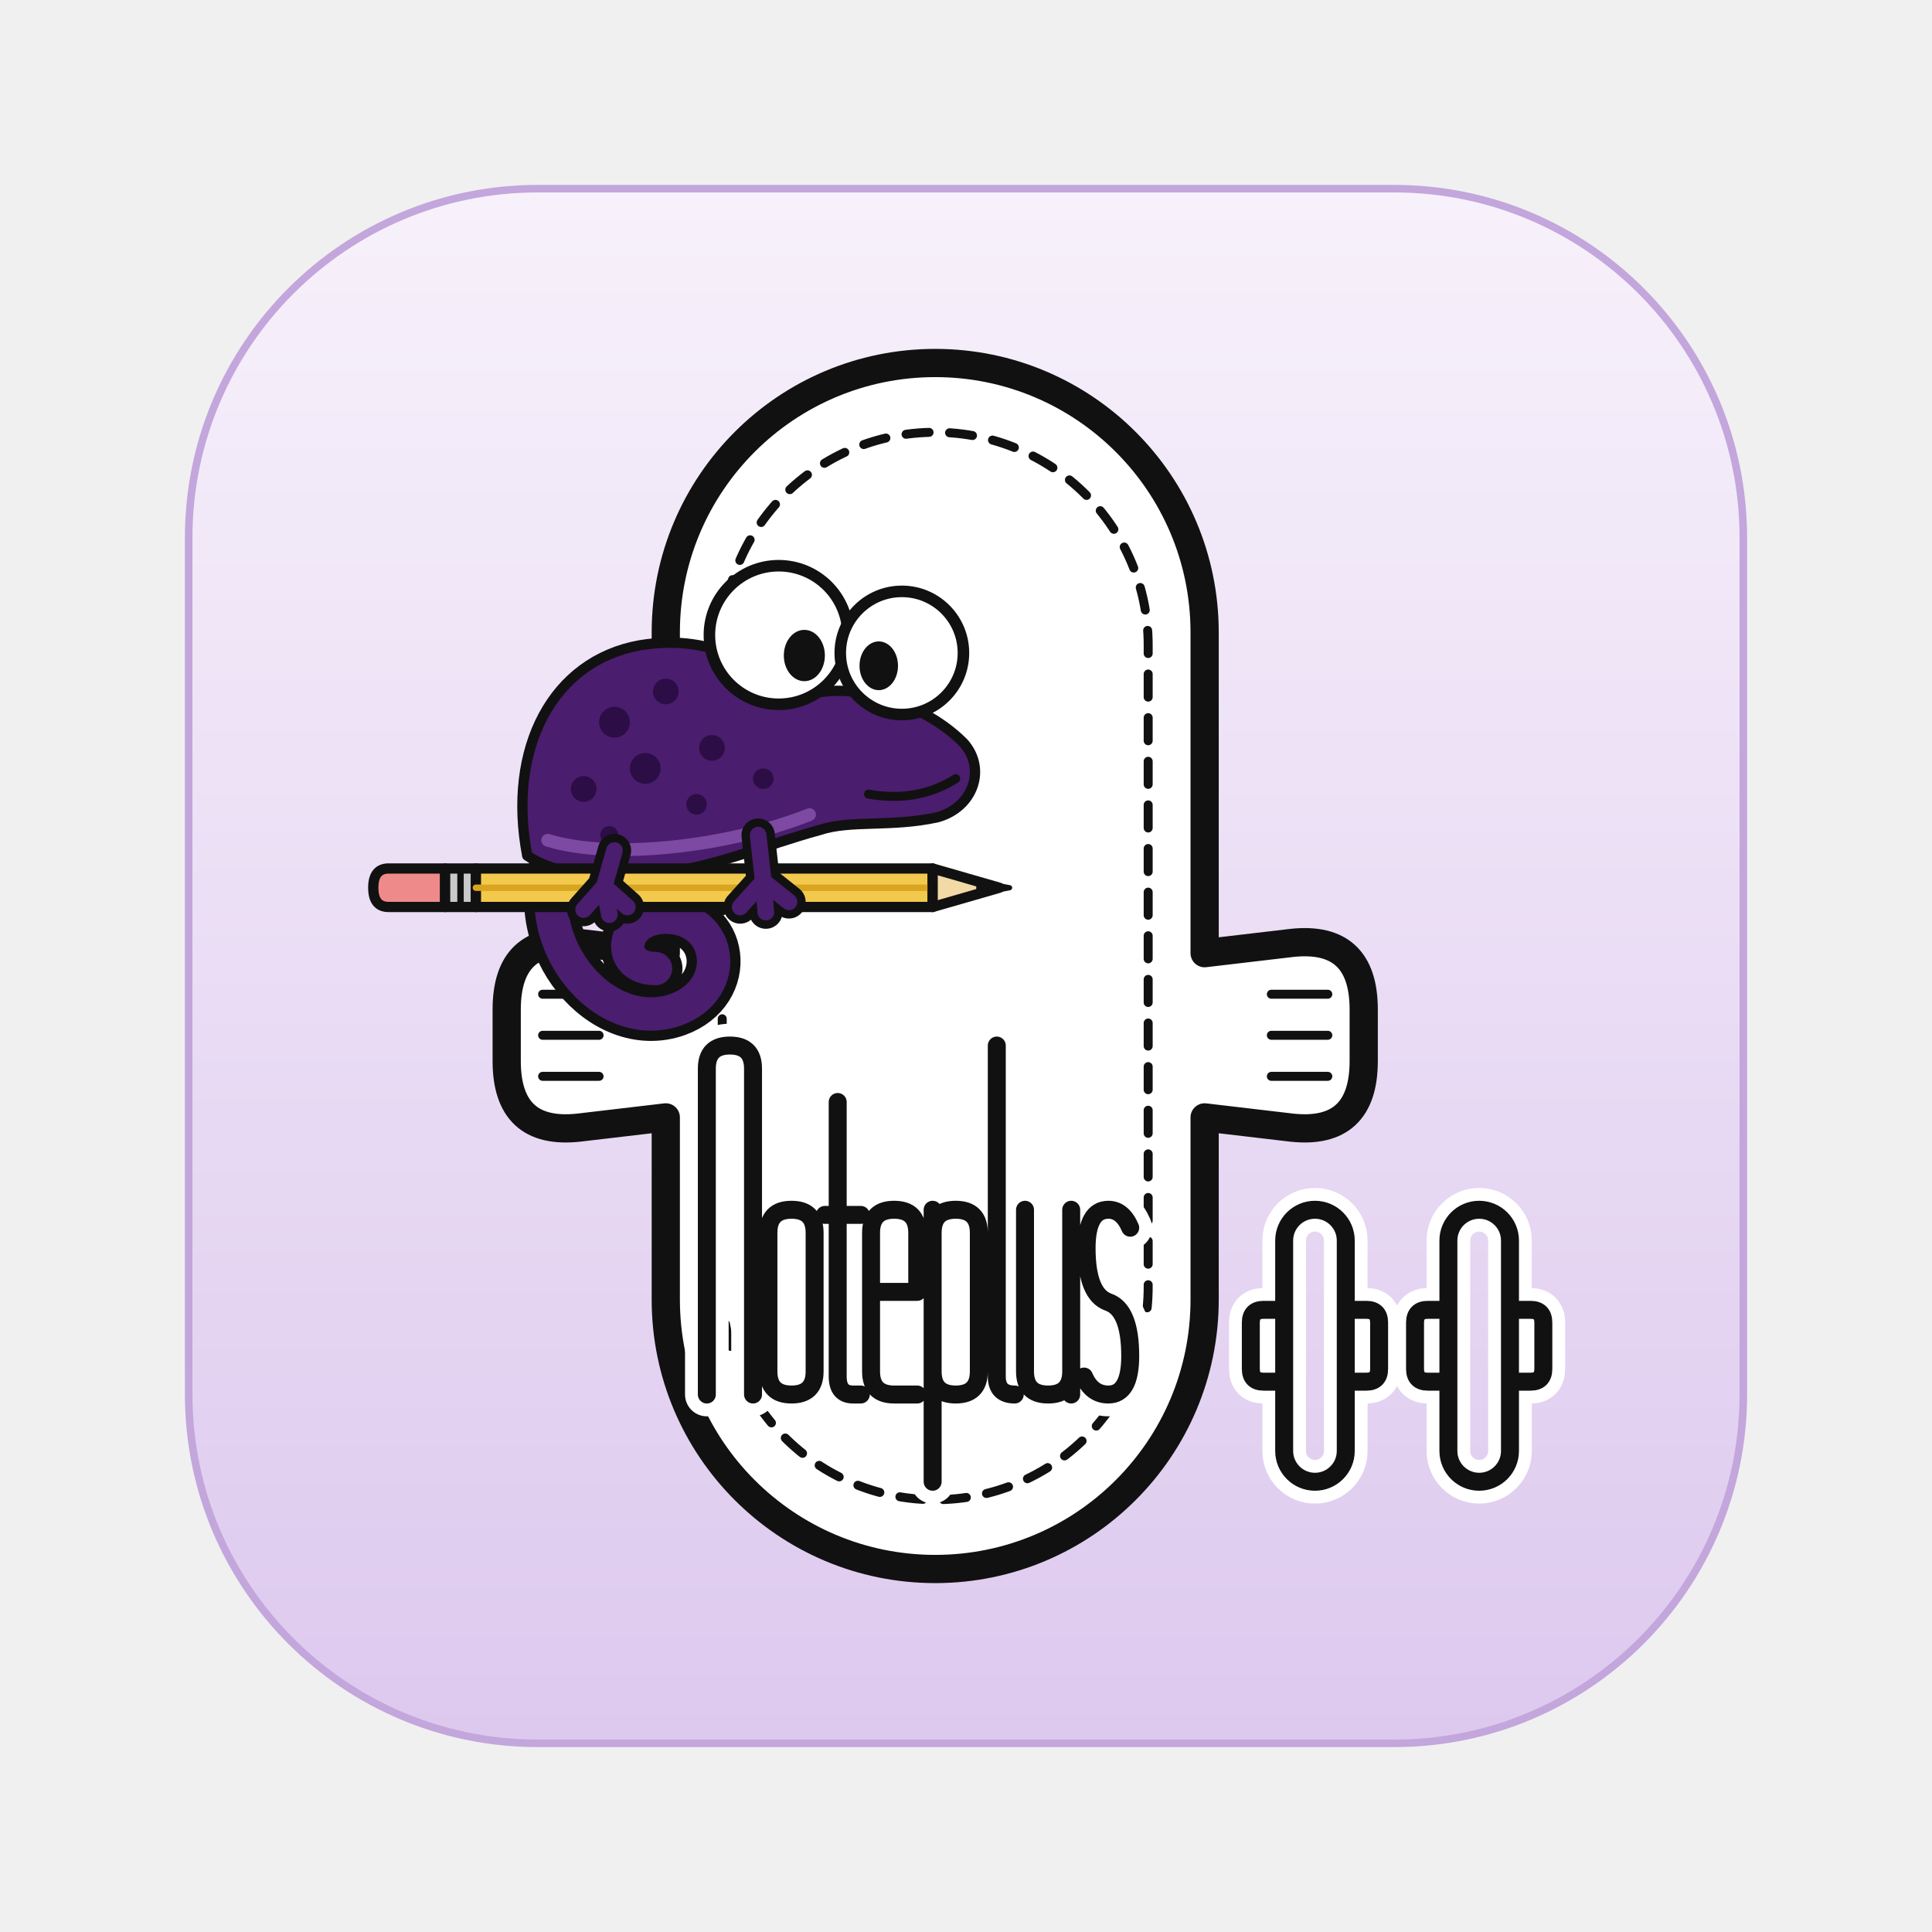
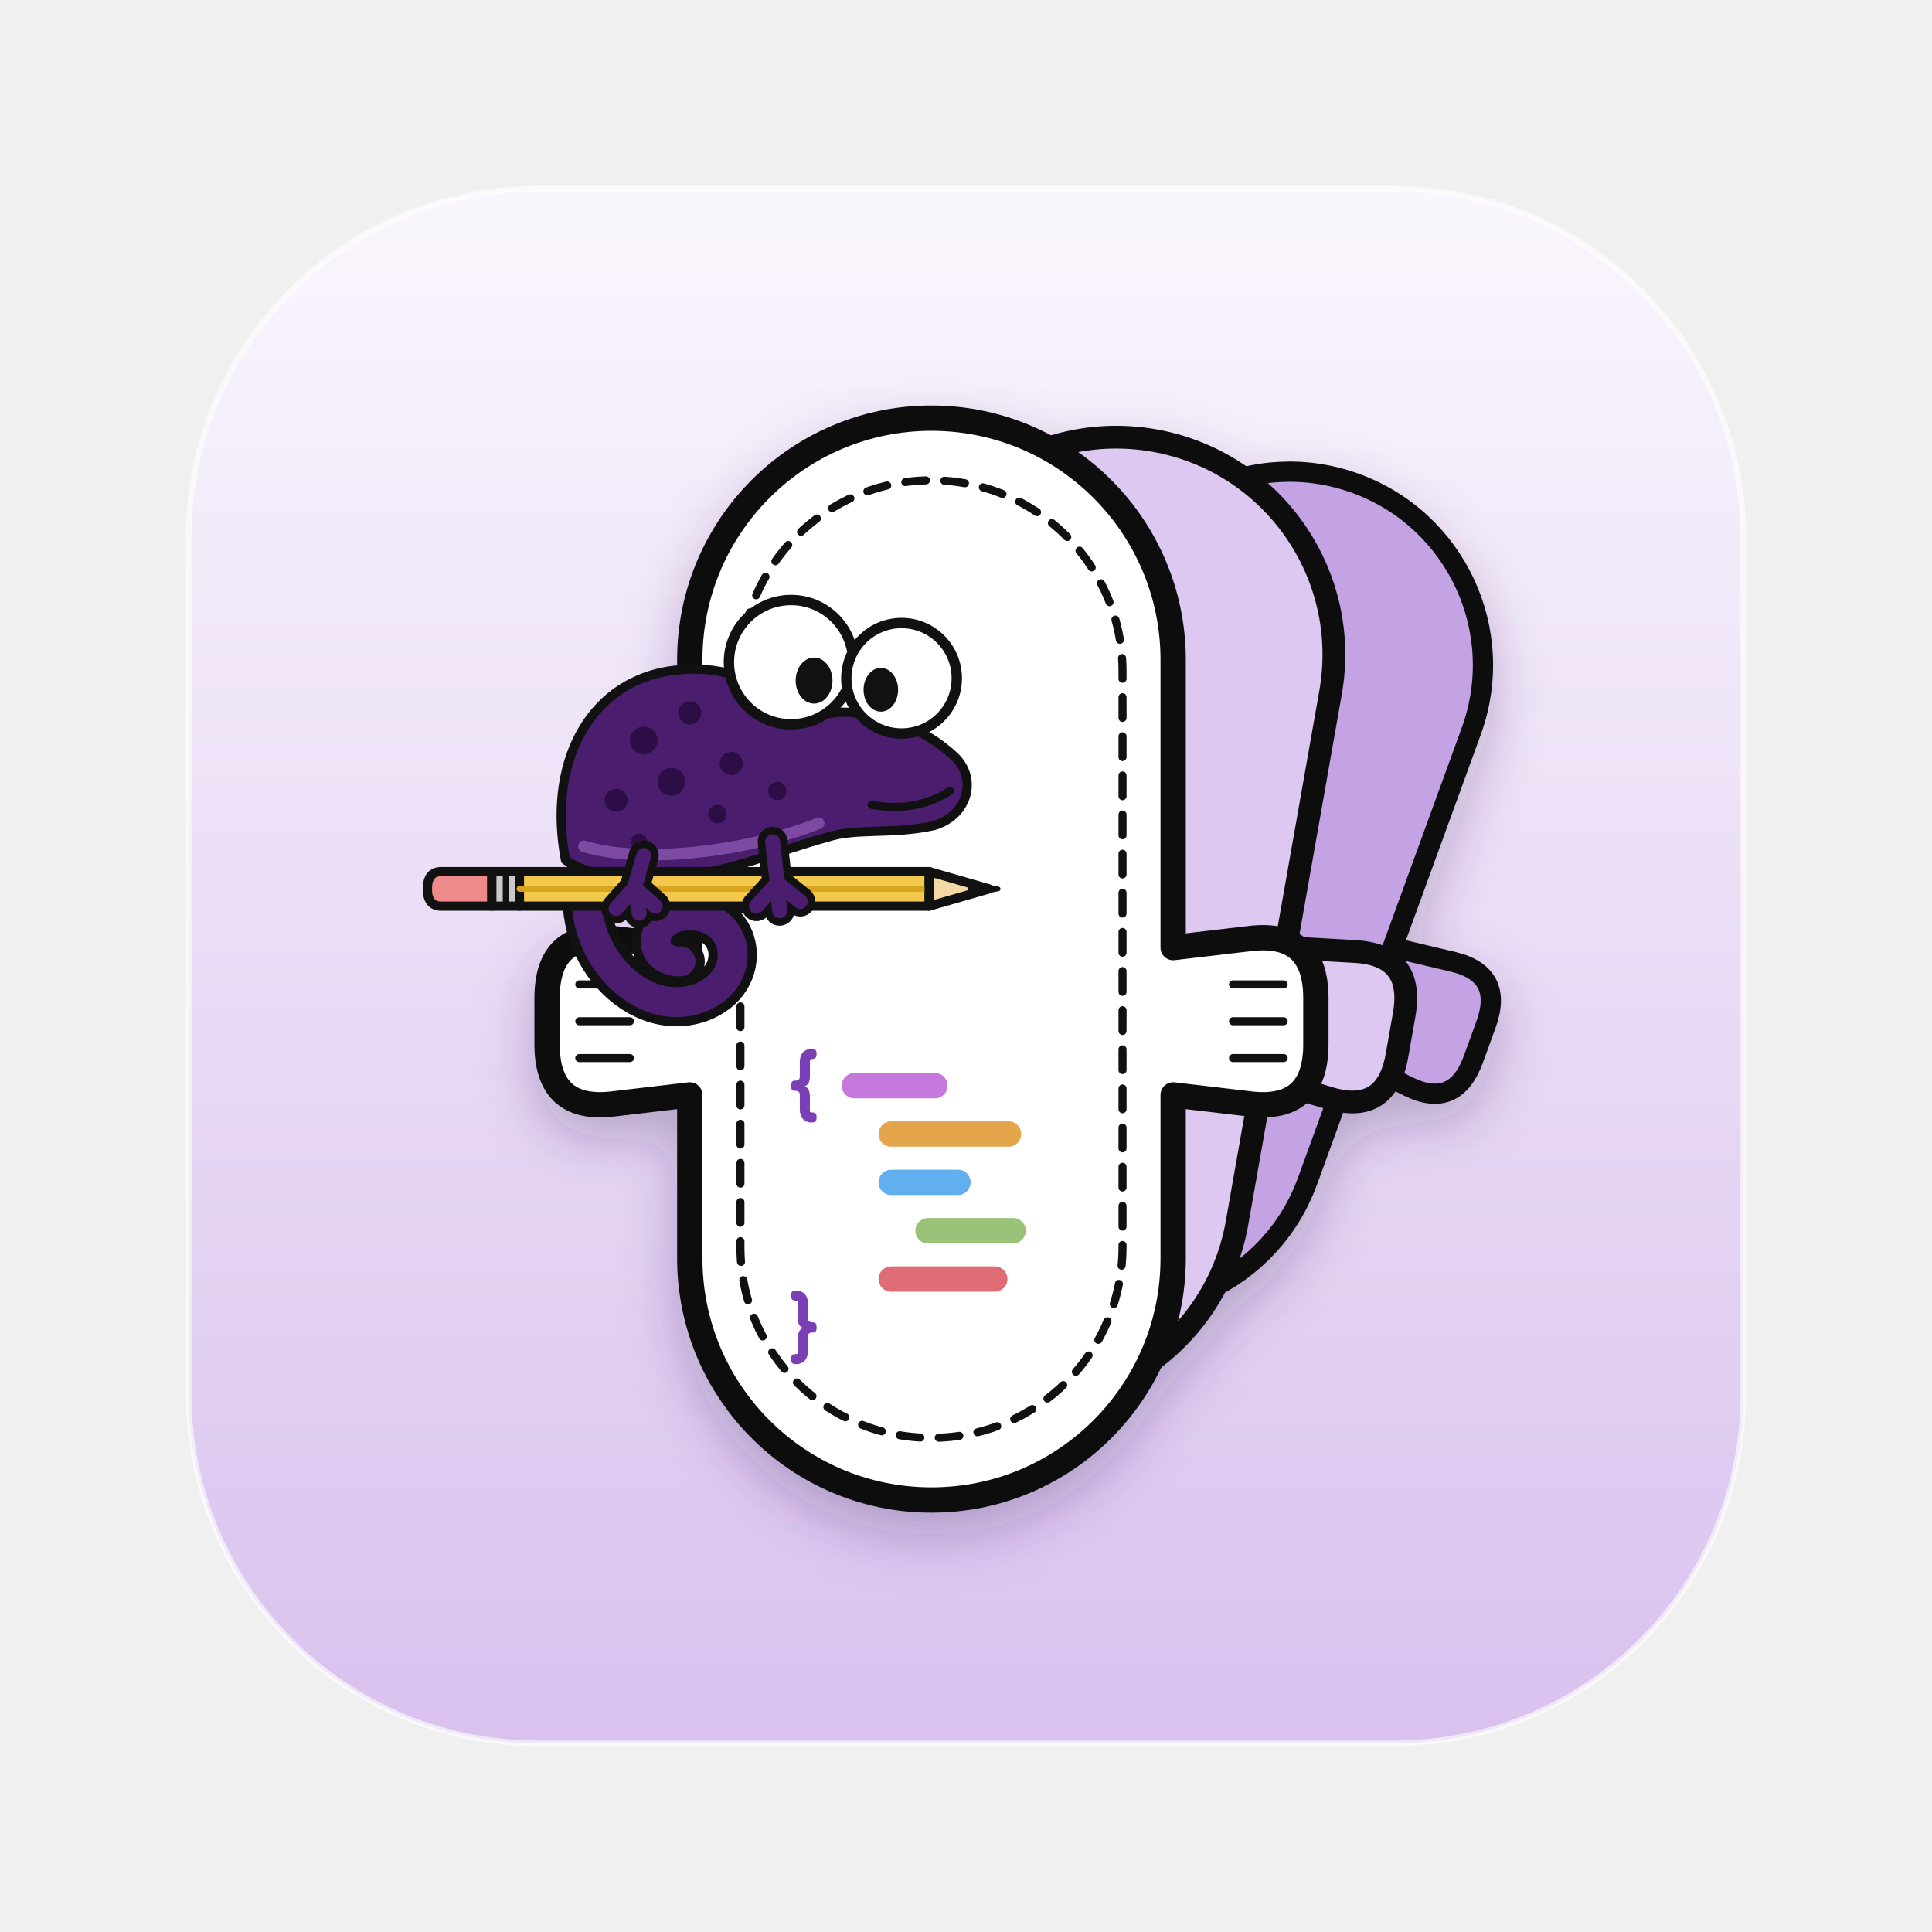
<svg xmlns="http://www.w3.org/2000/svg" viewBox="0 0 1024 1024">
  <defs>
    <linearGradient id="tile" x1="0" y1="0" x2="0" y2="1">
-       <stop offset="0" stop-color="#f7f1fb" />
-       <stop offset="1" stop-color="#ddc9ee" />
+       <stop offset="0" stop-color="#faf6fd" />
+       <stop offset="1" stop-color="#d9c2ee" />
    </linearGradient>
+     <filter id="shadow" x="-30%" y="-30%" width="160%" height="160%">
+       <feDropShadow dx="0" dy="10" stdDeviation="12" flood-color="#3b1660" flood-opacity="0.28" />
+     </filter>
  </defs>
-   <rect x="100" y="100" width="824" height="824" rx="185" fill="url(#tile)" stroke="#c3a6dc" stroke-width="4" />
-   <svg x="160" y="172" width="704" height="680" viewBox="44 -5 486 500">
-     <path d="M170,115A105,105 0 0 1 380,115V240L414,236Q442,233 442,262V282Q442,311 414,308L380,304V375A105,105 0 0 1 170,375V304L136,308Q108,311 108,282V262Q108,233 136,236L170,240Z" fill="#fff" stroke="#111" stroke-width="11" stroke-linejoin="round" />
+   <rect x="100" y="100" width="824" height="824" rx="185" fill="url(#tile)" />
+   <rect x="100" y="100" width="824" height="824" rx="185" fill="none" stroke="#fff" stroke-opacity="0.6" stroke-width="3" />
+   <g transform="translate(512,512) scale(1.22) translate(-290,-248)">
+     <g filter="url(#shadow)">
+       <g transform="translate(395,215) rotate(20) scale(0.8) translate(-275,-245)">
+         <path d="M170,115A105,105 0 0 1 380,115V240L414,236Q442,233 442,262V282Q442,311 414,308L380,304V375A105,105 0 0 1 170,375V304L136,308Q108,311 108,282V262Q108,233 136,236L170,240Z" fill="#c3a3e3" stroke="#111" stroke-width="11" stroke-linejoin="round" />
+       </g>
+       <g transform="translate(335,228) rotate(10) scale(0.9) translate(-275,-245)">
+         <path d="M170,115A105,105 0 0 1 380,115V240L414,236Q442,233 442,262V282Q442,311 414,308L380,304V375A105,105 0 0 1 170,375V304L136,308Q108,311 108,282V262Q108,233 136,236L170,240Z" fill="#dcc8f0" stroke="#111" stroke-width="11" stroke-linejoin="round" />
+       </g>
+       <path d="M170,115A105,105 0 0 1 380,115V240L414,236Q442,233 442,262V282Q442,311 414,308L380,304V375A105,105 0 0 1 170,375V304L136,308Q108,311 108,282V262Q108,233 136,236L170,240Z" fill="#fff" stroke="#111" stroke-width="11" stroke-linejoin="round" />
+     </g>
    <path d="M192,120A83,83 0 0 1 358,120V370A83,83 0 0 1 192,370Z" fill="none" stroke="#111" stroke-width="3.5" stroke-dasharray="9 8" stroke-linecap="round" />
    <path d="M122,256h22M122,272h22M122,288h22M406,256h22M406,272h22M406,288h22" stroke="#111" stroke-width="3.5" stroke-linecap="round" />
+     <g>
+       <path d="M222.883 315.971Q221.718 315.971 220.779 315.585Q219.84 315.198 219.181 314.467Q218.522 313.736 218.165 312.699Q217.808 311.662 217.808 310.387L217.782 303.808Q217.782 303.306 217.613 302.996Q217.443 302.686 217.145 302.516Q216.848 302.346 216.499 302.282Q216.151 302.219 215.776 302.219H215.522Q214.697 302.219 214.349 301.692Q214.0 301.164 214.0 300.034Q214.0 298.971 214.255 298.508Q214.51 298.045 214.871 297.93Q215.233 297.815 215.488 297.815H215.675Q216.032 297.815 216.406 297.752Q216.78 297.688 217.094 297.518Q217.409 297.348 217.591 297.034Q217.774 296.719 217.774 296.192L217.808 289.477Q217.808 288.236 218.165 287.229Q218.522 286.221 219.181 285.512Q219.84 284.802 220.766 284.415Q221.693 284.029 222.849 284.029Q223.461 284.029 223.962 284.139Q224.464 284.249 224.782 284.713Q225.101 285.176 225.101 286.213Q225.101 287.224 224.782 287.688Q224.464 288.151 223.962 288.278Q223.461 288.406 222.874 288.431Q222.619 288.431 222.47 288.542Q222.322 288.652 222.254 288.929Q222.186 289.205 222.186 289.749V295.376Q222.186 296.481 222.084 297.263Q221.982 298.045 221.731 298.597Q221.48 299.15 221.051 299.549Q220.622 299.949 220.001 300.238Q220.622 300.544 221.051 300.982Q221.48 301.419 221.731 302.006Q221.982 302.592 222.084 303.357Q222.186 304.123 222.186 305.1L222.16 310.727Q222.16 311.016 222.228 311.22Q222.296 311.424 222.445 311.513Q222.594 311.602 222.849 311.602Q223.435 311.602 223.937 311.7Q224.438 311.798 224.769 312.261Q225.101 312.724 225.101 313.787Q225.101 314.849 224.769 315.313Q224.438 315.776 223.937 315.874Q223.435 315.971 222.883 315.971Z" fill="#7b3fb5" />
+       <rect x="236" y="294.5" width="46" height="11" rx="5.5" fill="#c678dd" />
+       <rect x="252" y="315.5" width="62" height="11" rx="5.5" fill="#e5a54b" />
+       <rect x="252" y="336.5" width="40" height="11" rx="5.5" fill="#61afef" />
+       <rect x="268" y="357.5" width="48" height="11" rx="5.5" fill="#98c379" />
+       <rect x="252" y="378.5" width="56" height="11" rx="5.5" fill="#e06c75" />
+       <path d="M216.219 420.971Q215.692 420.971 215.177 420.874Q214.663 420.776 214.332 420.313Q214.0 419.849 214.0 418.787Q214.0 417.724 214.332 417.261Q214.663 416.798 215.182 416.7Q215.7 416.602 216.252 416.602Q216.508 416.602 216.661 416.513Q216.814 416.424 216.877 416.22Q216.941 416.016 216.941 415.727V410.1Q216.941 409.123 217.043 408.357Q217.145 407.592 217.383 407.006Q217.621 406.419 218.05 405.982Q218.48 405.544 219.1 405.238Q218.48 404.949 218.05 404.549Q217.621 404.15 217.383 403.597Q217.145 403.045 217.043 402.263Q216.941 401.481 216.941 400.376V394.749Q216.941 394.205 216.86 393.929Q216.78 393.652 216.631 393.542Q216.482 393.431 216.227 393.431Q215.675 393.406 215.156 393.278Q214.638 393.151 214.319 392.688Q214.0 392.224 214.0 391.213Q214.0 390.176 214.319 389.713Q214.638 389.249 215.156 389.139Q215.675 389.029 216.252 389.029Q217.417 389.029 218.339 389.415Q219.262 389.802 219.933 390.512Q220.605 391.221 220.962 392.229Q221.319 393.236 221.319 394.477L221.327 401.192Q221.327 401.719 221.51 402.034Q221.693 402.348 222.007 402.518Q222.322 402.688 222.696 402.752Q223.07 402.815 223.427 402.815H223.614Q223.894 402.815 224.243 402.93Q224.591 403.045 224.846 403.508Q225.101 403.971 225.101 405.034Q225.101 406.164 224.752 406.692Q224.404 407.219 223.58 407.219H223.325Q222.951 407.219 222.602 407.282Q222.254 407.346 221.956 407.516Q221.659 407.686 221.488 408.009Q221.319 408.332 221.319 408.833V415.387Q221.319 416.662 220.949 417.699Q220.579 418.736 219.92 419.467Q219.262 420.198 218.322 420.585Q217.383 420.971 216.219 420.971Z" fill="#7b3fb5" />
+     </g>
    <g stroke="#111" stroke-width="4" stroke-linejoin="round" stroke-linecap="round">
      <path d="M128,204C116,236 146,272 174,262C196,254 192,226 170,226C152,226 150,246 166,246" fill="none" stroke-width="21" />
      <path d="M128,204C116,236 146,272 174,262C196,254 192,226 170,226C152,226 150,246 166,246" fill="none" stroke="#4a1d6e" stroke-width="13" />
      <path d="M116,202C108,160 126,126 160,120C190,115 208,130 224,140C238,134 268,140 286,158C295,168 290,183 276,187C258,191 242,188 230,192C208,198 188,207 166,209C146,211 128,210 116,202Z" fill="#4a1d6e" />
      <path d="M124,196C150,204 196,198 226,186" fill="none" stroke="#7d4aa3" stroke-width="5" />
      <g fill="#2c0d45" stroke="none">
        <circle cx="150" cy="150" r="6" />
        <circle cx="170" cy="138" r="5" />
        <circle cx="138" cy="176" r="5" />
        <circle cx="162" cy="168" r="6" />
        <circle cx="188" cy="160" r="5" />
        <circle cx="182" cy="182" r="4" />
        <circle cx="208" cy="172" r="4" />
        <circle cx="148" cy="194" r="3.5" />
      </g>
      <path d="M283,172C272,179 260,180 249,178" fill="none" stroke-width="3.5" />
      <circle cx="214" cy="116" r="27" fill="#fff" stroke-width="4.5" />
      <circle cx="262" cy="123" r="24" fill="#fff" stroke-width="4.5" />
      <ellipse cx="224" cy="124" rx="8" ry="10" fill="#111" stroke="none" />
      <ellipse cx="253" cy="128" rx="7.5" ry="9.5" fill="#111" stroke="none" />
      <path d="M62,207h22v15h-22q-6,0 -6,-7.5t6,-7.5z" fill="#ef8a8a" />
      <rect x="84" y="207" width="12" height="15" fill="#c9c9c9" />
      <path d="M90,207v15" stroke-width="2.5" />
      <rect x="96" y="207" width="178" height="15" fill="#f2c94c" />
      <path d="M96,214.5h178" stroke="#d9a520" stroke-width="2.5" />
      <path d="M274,207L300,214.5L274,222Z" fill="#f3d9a6" />
      <path d="M292,212.2L304,214.5L292,216.8Z" fill="#111" stroke-width="2" />
      <path d="M150,200l-4,14M146,214l-8,9M146,214l2,11M146,214l9,8" fill="none" stroke-width="13" />
      <path d="M150,200l-4,14M146,214l-8,9M146,214l2,11M146,214l9,8" fill="none" stroke="#4a1d6e" stroke-width="6.5" />
      <path d="M206,194l2,18M208,212l-9,10M208,212l1,12M208,212l10,8" fill="none" stroke-width="13" />
      <path d="M206,194l2,18M208,212l-9,10M208,212l1,12M208,212l10,8" fill="none" stroke="#4a1d6e" stroke-width="6.5" />
    </g>
-     <path d="M186,412V285.0Q186,276 195.0,276Q204,276 204,285.0V412 M219.0,340Q228,340 228,349.0V403.0Q228,412 219.0,412Q210,412 210,403.0V349.0Q210,340 219.0,340Z M237,298V405Q237,412 243,412H246M232,342H246 M250,372.0H268V349.0Q268,340 259.0,340Q250,340 250,349.0V403.0Q250,412 259.0,412H268 M274,349.0Q274,340 283.0,340Q292,340 292,349.0V403.0Q292,412 283.0,412Q274,412 274,403.0M274,340V446 M299,276V405Q299,412 306,412 M310,340V403.0Q310,412 319.0,412Q328,412 328,403.0M328,340V412 M351,347Q348,340 342.5,340Q334,340 334,355Q334,373.0 342.5,376.0Q351,379.0 351,397Q351,412 342.5,412Q336,412 333,405 M411,352A12,12 0 0 1 435,352V434A12,12 0 0 1 411,434ZM435,379H443Q448,379 448,384V402Q448,407 443,407H435M411,379H403Q398,379 398,384V402Q398,407 403,407H411 M475,352A12,12 0 0 1 499,352V434A12,12 0 0 1 475,434ZM499,379H507Q512,379 512,384V402Q512,407 507,407H499M475,379H467Q462,379 462,384V402Q462,407 467,407H475" fill="none" stroke="#fff" stroke-width="17" stroke-linecap="round" stroke-linejoin="round" />
-     <path d="M186,412V285.0Q186,276 195.0,276Q204,276 204,285.0V412 M219.0,340Q228,340 228,349.0V403.0Q228,412 219.0,412Q210,412 210,403.0V349.0Q210,340 219.0,340Z M237,298V405Q237,412 243,412H246M232,342H246 M250,372.0H268V349.0Q268,340 259.0,340Q250,340 250,349.0V403.0Q250,412 259.0,412H268 M274,349.0Q274,340 283.0,340Q292,340 292,349.0V403.0Q292,412 283.0,412Q274,412 274,403.0M274,340V446 M299,276V405Q299,412 306,412 M310,340V403.0Q310,412 319.0,412Q328,412 328,403.0M328,340V412 M351,347Q348,340 342.5,340Q334,340 334,355Q334,373.0 342.5,376.0Q351,379.0 351,397Q351,412 342.5,412Q336,412 333,405 M411,352A12,12 0 0 1 435,352V434A12,12 0 0 1 411,434ZM435,379H443Q448,379 448,384V402Q448,407 443,407H435M411,379H403Q398,379 398,384V402Q398,407 403,407H411 M475,352A12,12 0 0 1 499,352V434A12,12 0 0 1 475,434ZM499,379H507Q512,379 512,384V402Q512,407 507,407H499M475,379H467Q462,379 462,384V402Q462,407 467,407H475" fill="none" stroke="#111" stroke-width="7" stroke-linecap="round" stroke-linejoin="round" />
-   </svg>
+   </g>
</svg>
